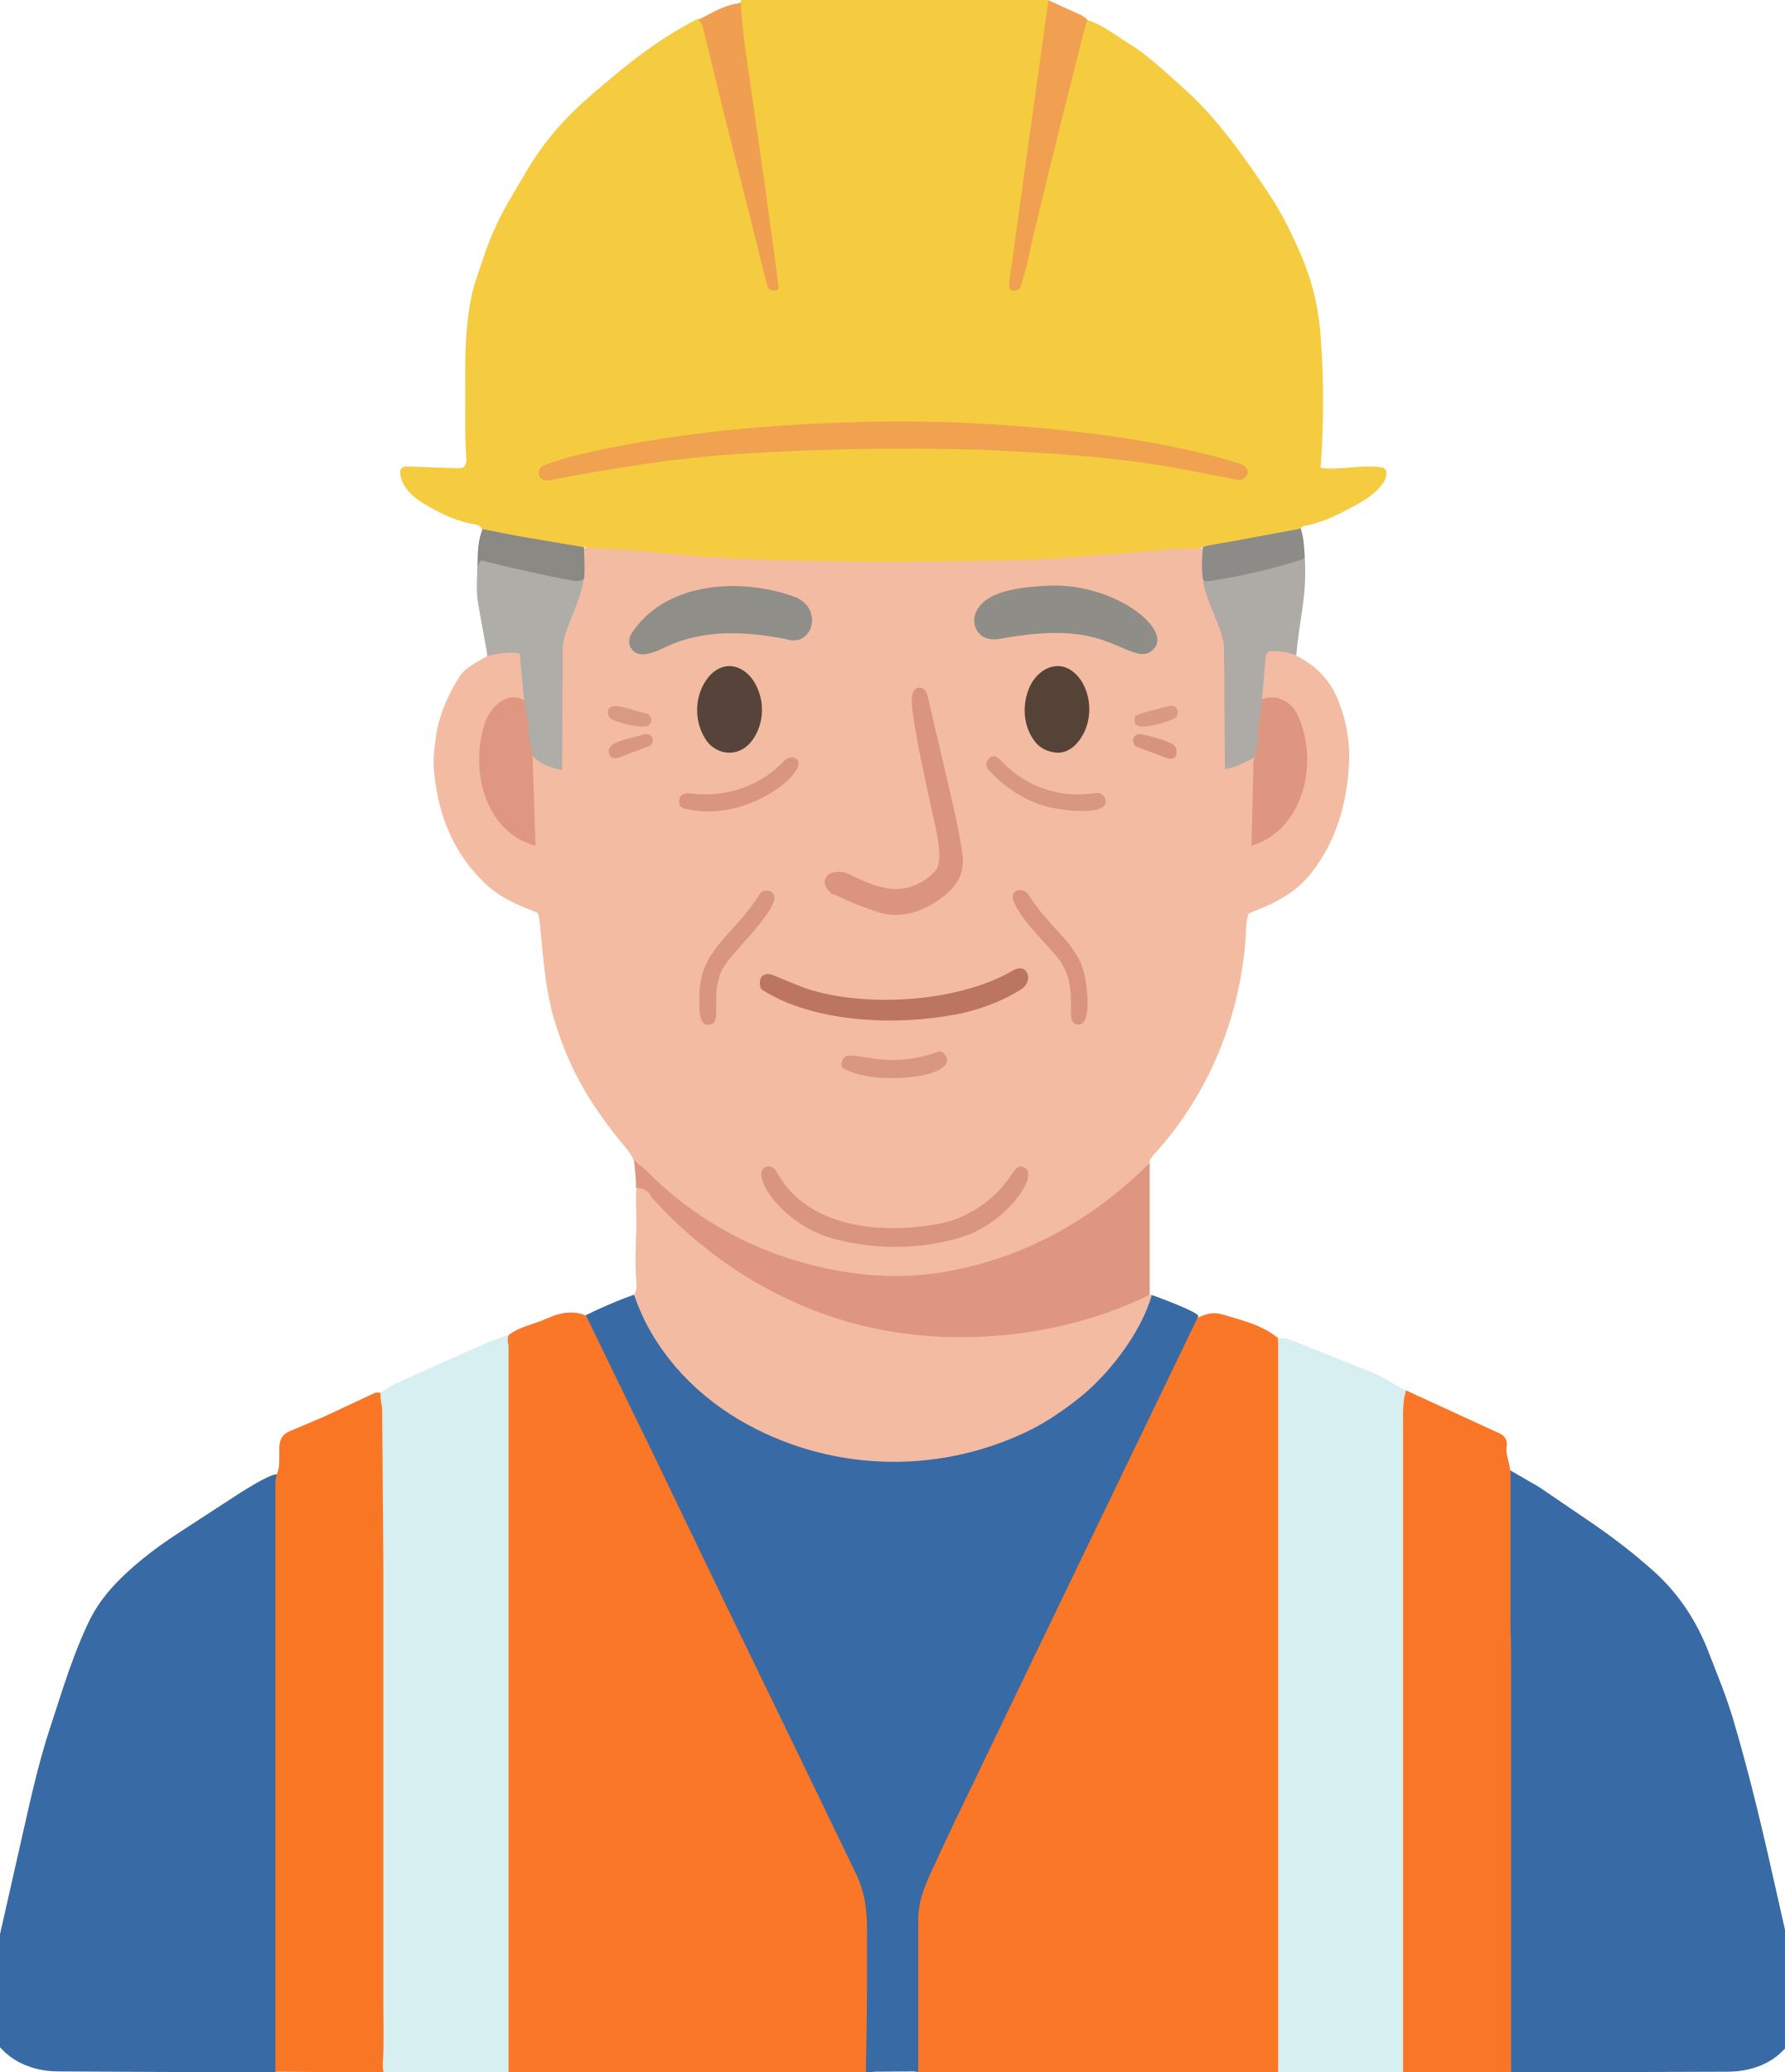
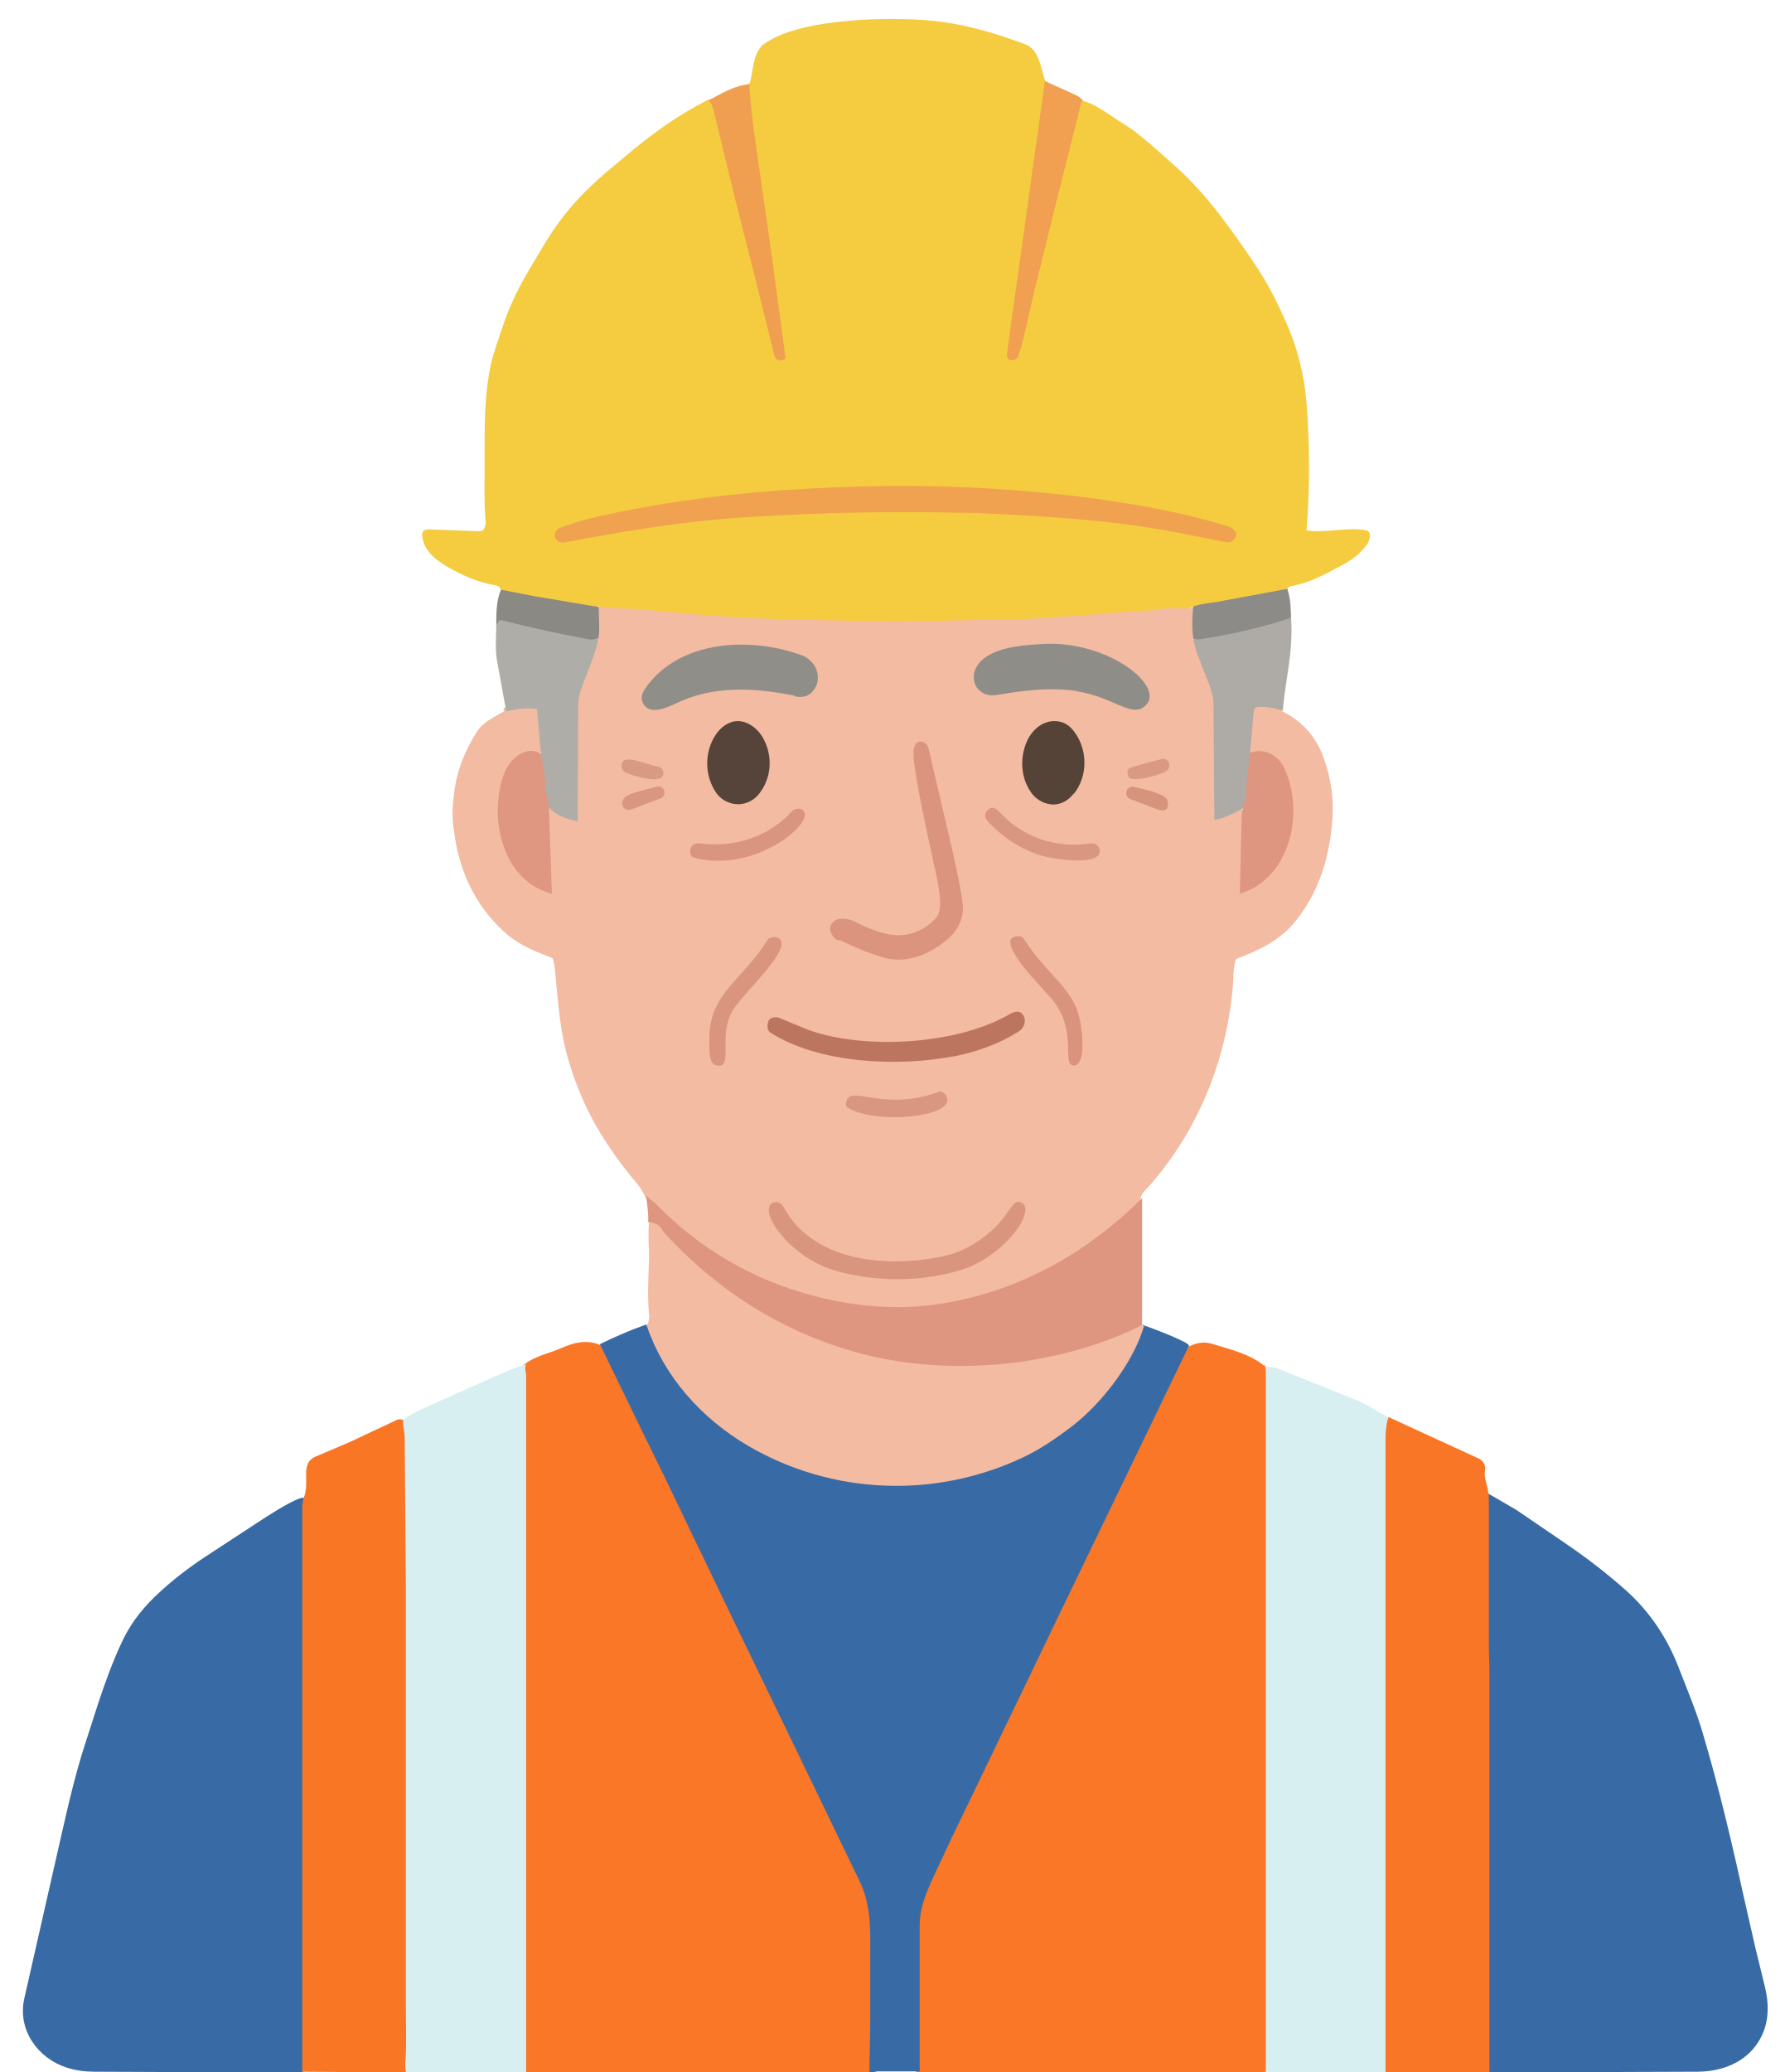
- <svg xmlns="http://www.w3.org/2000/svg" id="Layer_1" version="1.1" viewBox="120 141 610 708">
+ <svg xmlns="http://www.w3.org/2000/svg" id="Layer_1" version="1.1" viewBox="0 0 610 708">
  <defs>
    <style>
      .st0 {
        fill: #fa7728;
      }

      .st1 {
        fill: #fa7727;
      }

      .st2 {
        fill: #554338;
      }

      .st3 {
        fill: #564339;
      }

      .st4 {
        fill: #f97626;
      }

      .st5 {
        fill: #908e89;
      }

      .st6 {
        fill: #db947e;
      }

      .st7 {
        fill: #f97625;
      }

      .st8 {
        fill: #f5cc40;
      }

      .st9 {
        fill: #d99983;
      }

      .st10 {
        fill: #386ba5;
      }

      .st11 {
        fill: #d99a84;
      }

      .st12 {
        fill: #d99782;
      }

      .st13 {
        fill: #aeaba7;
      }

      .st14 {
        fill: #da957f;
      }

      .st15 {
        fill: #386aa5;
      }

      .st16 {
        fill: #f3bba2;
      }

      .st17 {
        fill: #df9781;
      }

      .st18 {
        fill: #bc7660;
      }

      .st19 {
        fill: #f19f51;
      }

      .st20 {
        fill: #d9957d;
      }

      .st21 {
        fill: #8d8b87;
      }

      .st22 {
        fill: #da947e;
      }

      .st23 {
        fill: #f0a250;
      }

      .st24 {
        fill: #afada8;
      }

      .st25 {
        fill: #d99781;
      }

      .st26 {
        fill: #de9680;
      }

      .st27 {
        fill: #8b8984;
      }

      .st28 {
        fill: #8e8d88;
      }

      .st29 {
        fill: #d99680;
      }

      .st30 {
        fill: #f09f50;
      }

      .st31 {
        fill: #d7947c;
      }

      .st32 {
        fill: #da9580;
      }

      .st33 {
        fill: #d7eff1;
      }

      .st34 {
        fill: #f3bba1;
      }
    </style>
  </defs>
-   <path class="st34" d="M531,328.1c1.5,3.1,1.4,8.2,0,11.3l1.3.7c2.4,7,4.8,14,7,21l.4,41.3c2.7-.6,5.2-1.6,7.6-3.1l1.4.6.8,1.3-.7,27c15.2-5.4,19.3-23.9,15.1-38.3-1.7-5.7-5.1-10.5-11.5-9l-1.1-.8c-.4-.2-1.1-.4-1.1-.7,0-2.4.9-14.9,2-16,1.4-1.4,5-.9,6.9-.5,2.3,0,3.5.8,3.9,2.2,6.7,3.2,11.9,8.6,14.6,15.9,2.6,6.9,3.9,14.1,3.4,21.5-.8,13.4-4.5,26.2-12.8,36.7-5.8,7.4-13.1,10.7-21.5,13.9-1.1,3.4-.8,6.5-1.1,9.9-2.3,26.3-12.4,51.1-29.8,70.9-1.2,1.4-3,2.9-3,4.5-.2.6-.3,1.1-.6,1.7s-.5,1-.9,1.4c-22.6,22-54.3,37-86.2,36.8-33-.2-64.5-15-87.4-38.2l-1.2-2.8c-.7-1.4-1.2-2.4-2.4-3.8-11.5-13.7-19.5-26.6-24.7-44.1-2.9-9.7-3.6-19.6-4.6-29.6-.3-2.4-.2-4.8-1.1-6.9-5.7-2.3-11.3-4.4-16.1-8.4-10-8.6-16-20.1-18.3-33-1.4-8.4-1.5-10.3-.3-18.9,1-7.2,4-13.8,7.7-19.9,2.3-3.8,6.3-5.4,9.8-7.5-.1-.4-.2-1.1.1-1.2,2.6-.7,9.5-1.9,11.5-.4.7.5,1.9,14,1.9,16l-1.1.9-1.2.7c-6.1-2.4-10.6,4.2-11.8,9.6-3.4,14.5.1,32.3,15.6,37.8l-.9-28.3,1.1-.7,1.2-.5c2.1,1.9,5.4,3.8,7.9,3.5l.3-41.2c2.2-7,4.5-13.9,6.9-20.9l1.4-1.3-1-1.4v-7.9c0,0,1.1-1.4,1.1-1.4l1.6-.9c66,6,134.2,7.2,200.4.3,2.8.1,5.5,0,8.3-.2l1.1.9h0Z" />
-   <path class="st8" d="M478.3,141.1l1,.8c-4.7,32.5-9.1,64.9-13.2,97.2,1.7,0,2.6-1.7,2.9-4.9,6.7-29,13.8-57.6,21.3-86.1l1.4-.2c4.4,1.3,8.1,4.1,12.1,6.7,2.5,1.7,5.1,3.1,7.5,5.1,4.9,3.9,9.4,8,14,12.2,10.8,9.7,20.1,23,28.2,35.1,4.1,6.1,7.2,12.3,10.2,19,4.3,9.5,6.8,19,7.6,29.5,1.1,15.1,1.2,29.9,0,45.3,5.7,1.1,14.9-1.3,21.2,0,2.3.5,1.1,4.1.1,5.4-2.4,3.2-5.4,5.3-8.9,7.2-5.4,2.9-10.7,5.8-16.8,7.1-1.1.2-2.1.3-2.4,1.2,0,.4,0,1.1-.2,1.2-10.2,2.2-21.6,4.3-32,5.9l-1.4-.8c-3.3,1-7.2.1-10.8.6-5,.7-9.7.9-14.7,1.3l-17.8,1.4-7.9.5-8,.5-20.3.4c-17.5.4-34.9.4-52.4,0l-16.9-.4-12.5-.6-9.7-.5-26.2-2.3c-4.9-.4-9.9-.3-14.3-1l-.2.7c-11.3-1.4-22.6-3.3-34-5.7l-.6-1.3c-.3-.7-1.1-1.2-2.2-1.4-6.1-1-11.2-3.4-16.4-6.4-4.1-2.4-8-5.3-9.1-10.1-.2-.9-.3-1.9.2-2.6.4-.5,1.4-.8,2.4-.7l17.1.6c.9,0,1.9-.1,2.2-.8.2-.4.6-1.2.6-1.9-.7-8.6-.3-16.8-.4-25.3-.1-10.6,0-21.1,2.3-31.5,1-4.5,2.7-8.7,4.1-13,2.6-7.9,6.1-14.9,10.4-22l3.8-6.5c6.7-11.3,13.7-19.1,23.8-27.7l5.6-4.7c9.2-7.8,18.7-14.7,29.2-20,1.4-.6,2.3.2,2.8,2.5,7.2,29.7,14.6,59.3,22.5,88.7h1.2c0,.1-11.6-83.1-11.6-83.1-.5-4.4-1-8.7-1.2-13.1,0-.4.7-.6,1.2-.8,1.3-4.2,1-10.3,4.6-13.6,12-9.3,41.6-9.9,56.5-9,12.8.7,24.9,4.2,36.8,8.6,5,1.8,5.6,8.5,7.2,13.1h0Z" />
-   <path class="st1" d="M556.3,597.7l1.4,1c0,83.1.1,166.4,0,249.7l-1.1.7h-13.7s-109.2,0-109.2,0c-.5,0-1.1-.1-1.1-.4-.4-18.8-.1-38.2.7-57,2.9-8.8,6.4-17.3,10.5-25.4l84.3-175.1h1.3c2.7-1.2,5.2-2,8.2-1.1,6.6,2,13.6,3.6,18.7,7.8h0Z" />
-   <path class="st0" d="M320.3,590.4h1.3s93.4,193.5,93.4,193.5c2,5,2.5,10.3,2.6,15.6.3,15.6.6,33.3-.4,48.7l-1.2.8c-3.5.4-7,0-10.8,0h-43.9c0,0-58.7.3-58.7.3-3.1,0-5.8,0-8.6,0l-1.1-.5c.2-83.6,0-167-.5-250.4.4-.5.8-.9,1.4-1.2,3.7-2.9,8.5-3.6,12.9-5.6s9-3,13.5-1.1h0Z" />
-   <path class="st10" d="M513.6,583.5c.7.2,16.6,6,15.9,7.3l-46.7,96.8-9.4,19.5-28.6,59.4-5.8,12.5c-2.8,6-5.2,11.4-5.2,18.1v51.7c-.1,0-15,.1-15,.1-1.1,0-2.2,1-2.9,0l.3-17.9c.1-7.9.1-15.5.1-23.4,0-9.5.5-17.4-3.7-26.2l-15.4-31.9-30.1-62.1-24.8-51.5-6-12.3-16.1-33.2c5.3-2.6,10.8-5,16.4-7l1.8,1.8c29.6,72.3,145.1,72,173.5-.5l1.6-1.2h0Z" />
-   <path class="st15" d="M214.6,644.9l.9,1c-.3,67.4-.4,134.9-.3,202.4l-1.1.7h-24.5c0,.1-49.2-.2-49.2-.2-3.5,0-6.7-.4-10-1.5-10.3-3.3-17.6-13.4-15.1-24.6l11-48.6c3.4-14.8,6.3-29.2,11.1-43.6l4.3-13.2c2.4-7.2,4.9-14.1,8.1-21,2.9-6.4,6.8-11.4,11.8-16.3,6.2-6,12.9-11,20.2-15.7l16.9-11c2.7-1.8,13.6-8.9,16-8.5h0Z" />
-   <path class="st10" d="M636.5,849l-1.1-.4s-.1-68.1-.4-204.4l1.1-.8,10,5.8,16.6,11.3c7.8,5.3,14.8,10.6,21.9,16.9,9,7.9,15.4,17.7,19.6,28.9,2.9,7.5,5.8,14.4,8.1,22.2,5.9,19.9,10.5,39.7,15,59.9l3.7,16.4,3.4,14.1c1.3,5.2,1.5,10.8-.6,15.9-3.9,9.6-13.2,14.1-23.5,14.1l-58.6.2h-15.5c0,0,0,0,0,0Z" />
-   <path class="st33" d="M293.8,597.2c-.4,1.1-.4,2,0,3.6v248.6c.1,0-42.8-.3-42.8-.3-1.2,0-1.6-.6-1.5-1.8.4-74.9.3-149.1-.2-223.9l-.6-5.6,1.2-.7c3.1-2.6,7.2-4.2,11.2-6l20.4-9.1c4.2-1.9,8.1-3.6,12.2-4.8h0Z" />
-   <path class="st33" d="M600.6,616.1c.8,1.2.8,2.8.2,4.7-.2,75.7-.2,151.6-.1,227.5l-1.1.7h-42.8c0,0,0-248.3,0-248.3,0-1.4,0-2.1-.4-2.9,1,.9,2.7.3,4.1.8l28.5,11.4c4.3,1.7,7.8,4.4,11.7,6.2h0Z" />
-   <path class="st4" d="M636.2,643.3v24.9c0,2,0,3.7,0,5.8v22.8c.1,3.5.2,6.3.2,9.9v142.3c.1,0-33.4.1-33.4.1-1.3,0-2.6.9-3.5-.1v-220.4c0-4.7-.2-8.6,1-12.5l32.2,14.8c1.7.8,2.5,2.5,2.2,4.3-.5,2.9,1.1,5.5,1.1,8.1h0Z" />
-   <path class="st7" d="M250.1,617c-.3,2,.5,4,.5,6.3l.4,52.2v55.7s0,25.4,0,25.4v38.3s0,30.4,0,30.4c0,7,.3,13.7-.2,20.8,0,1.1,0,2.1.3,2.9-2.9,1.4-6.3.2-9.6.1l-27.4-.2v-201c0-1.2.3-2.4.5-3.1,2.4-5.7-1.6-12.2,4.3-14.7l12-5.1,17.1-8c.7-.3,1.5-.1,2-.1h0Z" />
-   <path class="st16" d="M512.9,583.4l.7.2c-3.7,12.9-14.9,27.5-25.7,35.8-5.6,4.3-11,8-17.4,11-31.3,14.8-68,13.3-97.8-4.2-16.6-9.8-30-24.8-36-42.8.7-1,1-2.5.8-4-.6-6.7-.2-13.2,0-19.9,0-4.4-.4-8.5,0-12.6.6-1.4,2-1.4,4.1,0,40.6,49,110.6,63.3,168.2,36.8l3.3-.3h0Z" />
-   <path class="st26" d="M512.9,538.4v45c-30.4,15.1-70,18.8-103,9.3-26.1-7.5-49-22.4-67.2-42.5-1.1-2.5-3.1-3.3-5.4-3.4.2-3.2-.5-6.5-.6-9.6.8,1.4,2.7,2.3,4,3.6,18.5,18.9,42.5,30.9,68.7,34.9,12.3,1.9,23.9,1.8,36.1-.6,26.1-5,49-18.3,67.5-36.8h0Z" />
-   <path class="st24" d="M319.5,338.8c-1,7.8-7.2,18.1-7.2,23.5l-.2,41.8c-3.2-.6-6.4-1.6-8.7-3.5l-1.5-1.3-1.2-.6c-.9-5.7-1.8-11.4-2.6-17.2l1-1.1-1.5-16.1c-2.2-.4-4.6-.3-6.9,0l-4.1.8-3.2-17.8c-.8-4.3-.3-8.7-.3-12.8.2-1.1.5-2,1.1-2.8l24.4,5.4c3.9.7,7.5,1.4,11,1.9h0Z" />
-   <path class="st13" d="M563,364.9c-2.4-1.1-8.6-1.8-9.6-1.2-.5.3-.8,1.2-.9,2.1l-1.2,14.1c.3,0,.5,0,.7.2.9.5-1.7,17.2-2.1,19.3l-1.2.4c-3.2,1.6-6.4,3.5-10.1,4l-.3-41.5c0-5.5-6.4-16.3-7.2-22.9.2-.5.5-.8,1-.9,10.8-1.4,22.1-3.8,32.5-7.4l1.3.3c.8,13.7-1.8,20.5-2.9,33.5h0Z" />
-   <path class="st19" d="M491.7,147.9c-.7,1.2-1,2.7-1.4,4.3l-7.8,30.9-8.5,34.8c-1.8,7.2-2.9,14.2-5.2,21-.4,1.3-2.1,1.6-2.9,1.4-1.1-.2-1.1-1.7-1-2.9l5.7-41.1,7.7-55.2,10.8,4.9c1.1.5,2,1.2,2.6,1.9h0Z" />
-   <path class="st30" d="M373.2,142.1c-.2.6,1,12.4,1.4,14.8l7.2,50.3,4.3,31.9c.2,1.3-1.9,1.3-2.6,1-.5-.2-1.2-.8-1.4-1.8l-6.5-26-7.5-29.6-7.7-31.6c-.3-1.4-.9-2.7-1.8-3.3,4.6-2.3,9.2-5.4,14.7-5.7Z" />
-   <path class="st27" d="M319.6,328c0,3.6.4,7.2,0,10.8-1,.7-2.4.9-3.9.6-10.6-2-20.8-4.3-31.3-6.9l-1.2,1.8c0-4.2.1-8.6,1.7-12.5l11.8,2.3,22.9,3.9h0Z" />
-   <path class="st21" d="M564.6,321.8c1,3.2,1.1,6.4,1.3,9.6-.5.7-1.2.9-2.2,1.2-9.3,2.9-18.5,5-28.1,6.6-1.7.3-3.2.7-4.5,0-.5-3.8-.4-7.5,0-11.3,2.6-.8,5.2-1.1,8.2-1.6l25.3-4.7h0Z" />
-   <path class="st5" d="M389.2,359.5c-14.3-2.8-28.8-3.7-42.2,2.8-3.5,1.7-9.3,4.2-11.5-.1-1-1.9-.4-3.7.8-5.5,11.9-17,36.8-18.3,54.9-11.9,3.8,1.3,6.4,4.5,6.3,8.2,0,2.3-.9,4-2.3,5.3-1.6,1.5-3.6,1.8-6,1.3h0Z" />
-   <path class="st28" d="M489.5,357.9c-9.6-1.4-18.7-.2-27.9,1.4-2.7.5-5.3,0-7-1.9-1.6-1.6-2.2-4.4-1.2-6.9,3.1-7.8,15.6-8.8,23.5-9.3,23-1.7,43.5,14.4,37.6,21.3-4.9,5.7-11.2-2.5-25-4.6Z" />
-   <path class="st6" d="M404.9,446.7c-2.2-1-4.1-4.1-2.4-6.2s5.2-1.9,7.4-.9c4.7,2.3,9.3,4.5,14.6,5.1,5.7.6,11.5-2,15.2-6.2,3.3-3.7-.5-16.6-1.6-22.2-2.3-10.7-4.7-21.1-6.2-31.9-.3-2.4-1.2-8.8,2.6-8.4.8,0,2.1,1.1,2.4,2.4l8.2,35.1c1.5,6.6,2.9,12.9,3.8,19.5.7,4.8-.8,9.1-4.4,12.5-6,5.7-15.1,9.9-23.6,7.4-5.6-1.7-10.7-3.8-15.9-6.3h0Z" />
-   <path class="st17" d="M299.1,380.3c.3,3.3,1.7,6.8,1.5,10.4-.2,3.2,1.3,5.8,1.4,8.6l1,30.7c-17.9-4.8-22.5-27-17.2-42.2,2.1-5.8,8-10.8,13.3-7.5h0Z" />
-   <path class="st26" d="M548.7,399.8c.3-1.9,1.4-4,1.2-6.2-.2-2.4,1.3-12.4,1.4-13.7,4.9-1.8,10,.6,12.3,5.7,7.1,15.6,2.2,38.8-15.9,44.4l.6-26.2c0-1.5-.1-2.9.5-4h0Z" />
-   <path class="st14" d="M452.7,554.7c13.6-8.2,13-16.5,17.1-14.9,6,2.3-5.8,19.2-21.1,23.9-14,4.3-29.2,4.4-43.4.7-17.9-4.6-29.3-22.2-23.7-24.6,1.5-.6,3,0,3.8,1.6,10.4,19.3,36,21.4,55.2,17.8,4.4-.8,8.2-2.2,12-4.5h0Z" />
-   <path class="st18" d="M446.1,487.7c-19.9,3.9-48.1,2.7-65.5-8.4-1.3-.8-1-3.1-.6-4.1.5-1.3,2.5-1.7,3.9-1.1l9.3,3.8c18.2,7.3,52.7,6.6,73-5.3,1.2-.7,3.1-1.2,4.2,0,1.9,2.1.8,5.1-1.5,6.5-7,4.4-14.5,7-22.8,8.7h0Z" />
-   <path class="st3" d="M377.2,393.8c-2,2.9-4.9,4.3-7.7,4.4s-6-1.3-7.9-3.9c-4.4-6.1-4.5-14.8-.2-21,1.8-2.6,4.6-4.7,7.8-4.7,3.5,0,6.6,2.3,8.4,5.2,3.8,6,3.8,14.1-.4,20h0Z" />
-   <path class="st2" d="M488.5,394.4c-2,2.6-4.7,3.9-7.2,3.8s-5.4-1.2-7.3-3.4c-4.3-5.2-4.9-12.7-2.2-18.9,1.7-3.9,5.3-7.3,9.8-7.3,3.6,0,6.7,2.8,8.4,5.8,3.4,6.2,3,14.3-1.4,19.9h0Z" />
-   <path class="st20" d="M367.1,471.7c-4.8,8.8,0,18.8-4.4,19.4s-3.6-5.9-3.7-9.1c-.2-16.7,11.7-21,20.7-35.6.8-1.3,2.7-1.3,3.8-.7,5.9,3.4-13,19.9-16.4,26.1h0Z" />
-   <path class="st22" d="M489.6,470.9c2.2,5.1,3.7,20.2-.9,20.2-6.3,0,1.8-12.9-8.2-24l-5.5-6.1c-1.9-2.1-12.2-13.3-7.8-15.5,1.1-.5,3.1-.5,3.9.7,6.9,11,14.7,15.5,18.6,24.6h0Z" />
-   <path class="st32" d="M392.3,400.4c4.6,3.8-17,22.5-38.7,16.8-1.6-.4-1.7-2.1-1.4-3.3.3-1.3,1.8-2,3.3-1.8,12.4,1.6,24.3-2.3,32.8-11.4,1.1-1.1,2.9-1.2,4-.3Z" />
-   <path class="st12" d="M497.8,414.4c1,6.1-17,3.2-20.9,2-7.5-2.3-14.1-6.8-19.2-12.5-1.2-1.4-.5-3.2.7-4.1s2.4-.3,3.7,1.1c8.2,8.9,20.1,13,32.2,11.1,1.9-.3,3.2.8,3.5,2.4h0Z" />
-   <path class="st29" d="M443.7,502.8c1,6.7-25.1,9.2-35.4,3.3-1.3-.7-.6-2.5-.2-3.2,2.3-4.2,13.5,4.4,32.5-2.5,1.6-.6,2.9,1.5,3,2.5h0Z" />
-   <path class="st31" d="M520.8,395.4c1.4.7,1.4,2.5,1.2,3.5-.2,1.2-1.8,1.7-3.3,1.1l-9.9-3.7c-1.2-.4-1.7-1.6-1.6-2.5,0-.7,1-2.2,2.3-2,3.8.8,7.8,1.7,11.3,3.5h0Z" />
-   <path class="st25" d="M331.9,399.8c-1.9.7-3.2.2-3.7-1.1-1.5-4.4,6.5-5,11.6-6.7,1.2-.4,2.5,0,3,.8.6,1.1.3,2.7-1.1,3.2l-9.8,3.7h0Z" />
-   <path class="st11" d="M340.3,384.6c1.7.4,2.3,1.4,2.3,2.5,0,4.5-11.1.7-13.4-.2-1.4-.6-1.6-2.2-1.4-3.1.7-3.5,8.1-.1,12.4.9h0Z" />
-   <path class="st9" d="M521.2,386.6c-2.2,1-12.4,4.4-13.3,1.5-.2-.7-.5-2.3.7-2.8,3.7-1.3,7.4-2.2,11.2-3.1,1.3-.3,2.4.5,2.6,1.5.2.9,0,2.4-1.2,2.9h0Z" />
-   <path class="st23" d="M451.9,294.6c-26.9-.7-52.7-.2-79.3,1.5-22.1,1.4-43.3,4.9-64.9,9-1.7.3-3-.3-3.4-1.5-.5-1.5,0-3,1.6-3.6,5.9-2.3,11.6-3.6,17.8-5,23.3-4.9,46.4-7.7,70.2-9,18.9-1,37.1-1.4,56-.5,29,1.3,66.6,5.3,94.1,14,1.4.5,2.6,1.8,2.5,3-.2,1.3-1.8,2.8-3.4,2.5l-17.5-3.4c-24.3-4.7-48.5-5.9-73.7-7.1h0Z" />
+   <path class="st34" d="M407.7,207.5c1.4,3,1.3,7.9,0,10.9l1.2.7c2.3,6.7,4.6,13.5,6.7,20.2l.4,39.7c2.6-.6,5-1.5,7.3-3l1.3.6.8,1.2-.7,25.9c14.6-5.2,18.5-23,14.5-36.8-1.6-5.5-4.9-10.1-11.1-8.6l-1.1-.8c-.4-.2-1.1-.4-1.1-.7,0-2.3.9-14.3,1.9-15.4,1.3-1.3,4.8-.9,6.6-.5,2.2,0,3.4.8,3.7,2.1,6.4,3.1,11.4,8.3,14,15.3,2.5,6.6,3.7,13.5,3.3,20.7-.8,12.9-4.3,25.2-12.3,35.3-5.6,7.1-12.6,10.3-20.7,13.4-1.1,3.3-.8,6.2-1.1,9.5-2.2,25.3-11.9,49.1-28.6,68.1-1.2,1.3-2.9,2.8-2.9,4.3-.2.6-.3,1.1-.6,1.6s-.5,1-.9,1.3c-21.7,21.1-52.2,35.6-82.8,35.4-31.7-.2-62-14.4-84-36.7l-1.2-2.7c-.7-1.3-1.2-2.3-2.3-3.7-11.1-13.2-18.7-25.6-23.7-42.4-2.8-9.3-3.5-18.8-4.4-28.4-.3-2.3-.2-4.6-1.1-6.6-5.5-2.2-10.9-4.2-15.5-8.1-9.6-8.3-15.4-19.3-17.6-31.7-1.3-8.1-1.4-9.9-.3-18.2,1-6.9,3.8-13.3,7.4-19.1,2.2-3.7,6.1-5.2,9.4-7.2,0-.4-.2-1.1,0-1.2,2.5-.7,9.1-1.8,11.1-.4.7.5,1.8,13.5,1.8,15.4l-1.1.9-1.2.7c-5.9-2.3-10.2,4-11.3,9.2-3.3,13.9,0,31,15,36.3l-.9-27.2,1.1-.7,1.2-.5c2,1.8,5.2,3.7,7.6,3.4l.3-39.6c2.1-6.7,4.3-13.4,6.6-20.1l1.3-1.2-1-1.3v-7.6l1.1-1.3,1.5-.9c63.4,5.8,129,6.9,192.6.3,2.7,0,5.3,0,8-.2l1.1.9h0v-.5Z" />
+   <path class="st8" d="M357.1,27.8l1,.8c-4.5,31.2-8.7,62.4-12.7,93.4,1.6,0,2.5-1.6,2.8-4.7,6.4-27.9,13.3-55.3,20.5-82.7l1.3-.2c4.2,1.2,7.8,3.9,11.6,6.4,2.4,1.6,4.9,3,7.2,4.9,4.7,3.7,9,7.7,13.5,11.7,10.4,9.3,19.3,22.1,27.1,33.7,3.9,5.9,6.9,11.8,9.8,18.3,4.1,9.1,6.5,18.3,7.3,28.3,1.1,14.5,1.2,28.7,0,43.5,5.5,1.1,14.3-1.2,20.4,0,2.2.5,1.1,3.9,0,5.2-2.3,3.1-5.2,5.1-8.6,6.9-5.2,2.8-10.3,5.6-16.1,6.8-1.1.2-2,.3-2.3,1.2,0,.4,0,1.1-.2,1.2-9.8,2.1-20.8,4.1-30.7,5.7l-1.3-.8c-3.2,1-6.9,0-10.4.6-4.8.7-9.3.9-14.1,1.2l-17.1,1.3-7.6.5-7.7.5-19.5.4c-16.8.4-33.5.4-50.4,0l-16.2-.4-12-.6-9.3-.5-25.2-2.2c-4.7-.4-9.5-.3-13.7-1l-.2.7c-10.9-1.3-21.7-3.2-32.7-5.5l-.6-1.2c-.3-.7-1.1-1.2-2.1-1.3-5.9-1-10.8-3.3-15.8-6.1-3.9-2.3-7.7-5.1-8.7-9.7-.2-.9-.3-1.8.2-2.5.4-.5,1.3-.8,2.3-.7l16.4.6c.9,0,1.8,0,2.1-.8.2-.4.6-1.2.6-1.8-.7-8.3-.3-16.1-.4-24.3,0-10.2,0-20.3,2.2-30.3,1-4.3,2.6-8.4,3.9-12.5,2.5-7.6,5.9-14.3,10-21.1l3.7-6.2c6.4-10.9,13.2-18.4,22.9-26.6l5.4-4.5c8.8-7.5,18-14.1,28.1-19.2,1.3-.6,2.2.2,2.7,2.4,6.9,28.5,14,57,21.6,85.2h1.2c0,0-11.1-79.9-11.1-79.9-.5-4.2-1-8.4-1.2-12.6,0-.4.7-.6,1.2-.8,1.2-4,1-9.9,4.4-13.1,11.5-8.9,40-9.5,54.3-8.6,12.3.7,23.9,4,35.4,8.3,4.8,1.7,5.4,8.2,6.9,12.6h0v.2Z" />
+   <path class="st1" d="M432,466.5l1.3,1c0,79.9,0,159.9,0,239.9l-1.1.7h-118.1c-.5,0-1.1,0-1.1-.4-.4-18.1,0-36.7.7-54.8,2.8-8.5,6.1-16.6,10.1-24.4l81-168.3h1.2c2.6-1.2,5-1.9,7.9-1.1,6.3,1.9,13.1,3.5,18,7.5h0v-.2Z" />
+   <path class="st0" d="M205.3,459.5h1.2l89.7,185.9c1.9,4.8,2.4,9.9,2.5,15,.3,15,.6,32-.4,46.8l-1.2.8c-3.4.4-6.7,0-10.4,0h-42.2l-56.4.3h-8.3l-1.1-.5c.2-80.3,0-160.5-.5-240.6.4-.5.8-.9,1.3-1.2,3.6-2.8,8.2-3.5,12.4-5.4s8.6-2.9,13-1.1h0Z" />
+   <path class="st10" d="M391,452.9c.7.2,16,5.8,15.3,7l-44.9,93-9,18.7-27.5,57.1-5.6,12c-2.7,5.8-5,11-5,17.4v49.7c0,0-14.4,0-14.4,0-1.1,0-2.1,1-2.8,0l.3-17.2c0-7.6,0-14.9,0-22.5s.5-16.7-3.6-25.2l-14.8-30.7-28.9-59.7-23.8-49.5-5.8-11.8-15.5-31.9c5.1-2.5,10.4-4.8,15.8-6.7l1.7,1.7c28.4,69.5,139.4,69.2,166.7-.5l1.5-1.2h0Z" />
+   <path class="st15" d="M103.7,511.9l.9,1c-.3,64.8-.4,129.6-.3,194.5l-1.1.7h-23.5c0,0-47.3-.2-47.3-.2-3.4,0-6.4-.4-9.6-1.4-9.9-3.2-16.9-12.9-14.5-23.6l10.6-46.7c3.3-14.2,6.1-28.1,10.7-41.9l4.1-12.7c2.3-6.9,4.7-13.5,7.8-20.2,2.8-6.1,6.5-11,11.3-15.7,6-5.8,12.4-10.6,19.4-15.1l16.2-10.6c2.6-1.7,13.1-8.6,15.4-8.2h0Z" />
+   <path class="st10" d="M509.1,708l-1.1-.4s0-65.4-.4-196.4l1.1-.8,9.6,5.6,16,10.9c7.5,5.1,14.2,10.2,21,16.2,8.6,7.6,14.8,17,18.8,27.8,2.8,7.2,5.6,13.8,7.8,21.3,5.7,19.1,10.1,38.1,14.4,57.6l3.6,15.8,3.3,13.5c1.2,5,1.4,10.4-.6,15.3-3.7,9.2-12.7,13.5-22.6,13.5l-56.3.2h-14.9.3Z" />
+   <path class="st33" d="M179.8,466.1c-.4,1.1-.4,1.9,0,3.5v238.9c0,0-41.1-.3-41.1-.3-1.2,0-1.5-.6-1.4-1.7.4-72,.3-143.3-.2-215.1l-.6-5.4,1.2-.7c3-2.5,6.9-4,10.8-5.8l19.6-8.7c4-1.8,7.8-3.5,11.7-4.6h0Z" />
+   <path class="st33" d="M474.6,484.2c.8,1.2.8,2.7.2,4.5-.2,72.7-.2,145.7,0,218.6l-1.1.7h-41.1v-238.6c0-1.3,0-2-.4-2.8,1,.9,2.6.3,3.9.8l27.4,11c4.1,1.6,7.5,4.2,11.2,6h0Z" />
+   <path class="st4" d="M508.8,510.4v51.4c0,3.4.2,6.1.2,9.5v136.7c0,0-32.1,0-32.1,0-1.2,0-2.5.9-3.4,0v-211.8c0-4.5-.2-8.3,1-12l30.9,14.2c1.6.8,2.4,2.4,2.1,4.1-.5,2.8,1.1,5.3,1.1,7.8h.2Z" />
+   <path class="st7" d="M137.8,485.1c-.3,1.9.5,3.8.5,6.1l.4,50.2v143.9c0,6.7.3,13.2-.2,20,0,1.1,0,2,.3,2.8-2.8,1.3-6.1.2-9.2,0l-26.3-.2v-193.1c0-1.2.3-2.3.5-3,2.3-5.5-1.5-11.7,4.1-14.1l11.5-4.9,16.4-7.7c.7-.3,1.4,0,1.9,0h0Z" />
+   <path class="st16" d="M390.3,452.8l.7.2c-3.6,12.4-14.3,26.4-24.7,34.4-5.4,4.1-10.6,7.7-16.7,10.6-30.1,14.2-65.3,12.8-94-4-16-9.4-28.8-23.8-34.6-41.1.7-1,1-2.4.8-3.8-.6-6.4-.2-12.7,0-19.1,0-4.2-.4-8.2,0-12.1.6-1.3,1.9-1.3,3.9,0,39,47.1,106.3,60.8,161.6,35.4l3.2-.3h-.2Z" />
+   <path class="st26" d="M390.3,409.6v43.2c-29.2,14.5-67.3,18.1-99,8.9-25.1-7.2-47.1-21.5-64.6-40.8-1.1-2.4-3-3.2-5.2-3.3.2-3.1-.5-6.2-.6-9.2.8,1.3,2.6,2.2,3.8,3.5,17.8,18.2,40.8,29.7,66,33.5,11.8,1.8,23,1.7,34.7-.6,25.1-4.8,47.1-17.6,64.9-35.4h0Z" />
+   <path class="st24" d="M204.5,217.8c-1,7.5-6.9,17.4-6.9,22.6l-.2,40.2c-3.1-.6-6.1-1.5-8.4-3.4l-1.4-1.2-1.2-.6c-.9-5.5-1.7-11-2.5-16.5l1-1.1-1.4-15.5c-2.1-.4-4.4-.3-6.6,0l-3.9.8-3.1-17.1c-.8-4.1-.3-8.4-.3-12.3.2-1.1.5-1.9,1.1-2.7l23.4,5.2c3.7.7,7.2,1.3,10.6,1.8h0v-.2Z" />
+   <path class="st13" d="M438.5,242.9c-2.3-1.1-8.3-1.7-9.2-1.2s-.8,1.2-.9,2l-1.2,13.5c.3,0,.5,0,.7.2.9.5-1.6,16.5-2,18.5l-1.2.4c-3.1,1.5-6.1,3.4-9.7,3.8l-.3-39.9c0-5.3-6.1-15.7-6.9-22,.2-.5.5-.8,1-.9,10.4-1.3,21.2-3.7,31.2-7.1l1.2.3c.8,13.2-1.7,19.7-2.8,32.2h0Z" />
+   <path class="st19" d="M370,34.3c-.7,1.2-1,2.6-1.3,4.1l-7.5,29.7-8.2,33.4c-1.7,6.9-2.8,13.6-5,20.2-.4,1.2-2,1.5-2.8,1.3-1.1-.2-1.1-1.6-1-2.8l5.5-39.5,7.4-53,10.4,4.7c1.1.5,1.9,1.2,2.5,1.8h0Z" />
+   <path class="st30" d="M256.1,28.8c-.2.6,1,11.9,1.3,14.2l6.9,48.3,4.1,30.7c.2,1.2-1.8,1.2-2.5,1-.5-.2-1.2-.8-1.3-1.7l-6.2-25-7.2-28.4-7.4-30.4c-.3-1.3-.9-2.6-1.7-3.2,4.4-2.2,8.8-5.2,14.1-5.5h0Z" />
+   <path class="st27" d="M204.6,207.4c0,3.5.4,6.9,0,10.4-1,.7-2.3.9-3.7.6-10.2-1.9-20-4.1-30.1-6.6l-1.2,1.7c0-4,0-8.3,1.6-12l11.3,2.2,22,3.7h0Z" />
+   <path class="st21" d="M440,201.4c1,3.1,1.1,6.1,1.2,9.2-.5.7-1.2.9-2.1,1.2-8.9,2.8-17.8,4.8-27,6.3-1.6.3-3.1.7-4.3,0-.5-3.7-.4-7.2,0-10.9,2.5-.8,5-1.1,7.9-1.5l24.3-4.5h0v.2Z" />
+   <path class="st5" d="M271.5,237.7c-13.7-2.7-27.7-3.6-40.6,2.7-3.4,1.6-8.9,4-11.1,0-1-1.8-.4-3.6.8-5.3,11.4-16.3,35.4-17.6,52.8-11.4,3.7,1.2,6.1,4.3,6.1,7.9,0,2.2-.9,3.8-2.2,5.1-1.5,1.4-3.5,1.7-5.8,1.2h0Z" />
+   <path class="st28" d="M367.9,236.1c-9.2-1.3-18-.2-26.8,1.3-2.6.5-5.1,0-6.7-1.8-1.5-1.5-2.1-4.2-1.2-6.6,3-7.5,15-8.5,22.6-8.9,22.1-1.6,41.8,13.8,36.1,20.5-4.7,5.5-10.8-2.4-24-4.4Z" />
+   <path class="st6" d="M286.6,321.5c-2.1-1-3.9-3.9-2.3-6s5-1.8,7.1-.9c4.5,2.2,8.9,4.3,14,4.9,5.5.6,11.1-1.9,14.6-6,3.2-3.6-.5-16-1.5-21.3-2.2-10.3-4.5-20.3-6-30.7-.3-2.3-1.2-8.5,2.5-8.1.8,0,2,1.1,2.3,2.3l7.9,33.7c1.4,6.3,2.8,12.4,3.7,18.7.7,4.6-.8,8.7-4.2,12-5.8,5.5-14.5,9.5-22.7,7.1-5.4-1.6-10.3-3.7-15.3-6.1h0Z" />
+   <path class="st17" d="M184.9,257.6c.3,3.2,1.6,6.5,1.4,10-.2,3.1,1.2,5.6,1.3,8.3l1,29.5c-17.2-4.6-21.6-25.9-16.5-40.6,2-5.6,7.7-10.4,12.8-7.2h0Z" />
+   <path class="st26" d="M424.7,276.4c.3-1.8,1.3-3.8,1.2-6-.2-2.3,1.2-11.9,1.3-13.2,4.7-1.7,9.6.6,11.8,5.5,6.8,15,2.1,37.3-15.3,42.7l.6-25.2c0-1.4,0-2.8.5-3.8h0Z" />
+   <path class="st14" d="M332.5,425.2c13.1-7.9,12.5-15.9,16.4-14.3,5.8,2.2-5.6,18.4-20.3,23-13.5,4.1-28.1,4.2-41.7.7-17.2-4.4-28.2-21.3-22.8-23.6,1.4-.6,2.9,0,3.7,1.5,10,18.5,34.6,20.6,53,17.1,4.2-.8,7.9-2.1,11.5-4.3h0Z" />
+   <path class="st18" d="M326.1,360.9c-19.1,3.7-46.2,2.6-62.9-8.1-1.2-.8-1-3-.6-3.9.5-1.2,2.4-1.6,3.7-1.1l8.9,3.7c17.5,7,50.6,6.3,70.1-5.1,1.2-.7,3-1.2,4,0,1.8,2,.8,4.9-1.4,6.2-6.7,4.2-13.9,6.7-21.9,8.4h0Z" />
+   <path class="st3" d="M259.9,270.6c-1.9,2.8-4.7,4.1-7.4,4.2s-5.8-1.2-7.6-3.7c-4.2-5.9-4.3-14.2-.2-20.2,1.7-2.5,4.4-4.5,7.5-4.5s6.3,2.2,8.1,5c3.7,5.8,3.7,13.5-.4,19.2h0Z" />
+   <path class="st2" d="M366.9,271.2c-1.9,2.5-4.5,3.7-6.9,3.7s-5.2-1.2-7-3.3c-4.1-5-4.7-12.2-2.1-18.2,1.6-3.7,5.1-7,9.4-7s6.4,2.7,8.1,5.6c3.3,6,2.9,13.7-1.3,19.1h0Z" />
+   <path class="st20" d="M250.2,345.5c-4.6,8.5,0,18.1-4.2,18.6s-3.5-5.7-3.6-8.7c-.2-16,11.2-20.2,19.9-34.2.8-1.2,2.6-1.2,3.7-.7,5.7,3.3-12.5,19.1-15.8,25.1h0Z" />
+   <path class="st22" d="M367.9,344.7c2.1,4.9,3.6,19.4-.9,19.4s1.7-12.4-7.9-23.1l-5.3-5.9c-1.8-2-11.7-12.8-7.5-14.9,1.1-.5,3-.5,3.7.7,6.6,10.6,14.1,14.9,17.9,23.6h0Z" />
+   <path class="st32" d="M274.5,277c4.4,3.7-16.3,21.6-37.2,16.1-1.5-.4-1.6-2-1.3-3.2.3-1.2,1.7-1.9,3.2-1.7,11.9,1.5,23.4-2.2,31.5-11,1.1-1.1,2.8-1.2,3.8-.3h0Z" />
+   <path class="st12" d="M375.8,290.4c1,5.9-16.3,3.1-20.1,1.9-7.2-2.2-13.5-6.5-18.4-12-1.2-1.3-.5-3.1.7-3.9s2.3-.3,3.6,1.1c7.9,8.6,19.3,12.5,30.9,10.7,1.8-.3,3.1.8,3.4,2.3h0Z" />
+   <path class="st29" d="M323.8,375.4c1,6.4-24.1,8.8-34,3.2-1.2-.7-.6-2.4-.2-3.1,2.2-4,13,4.2,31.2-2.4,1.5-.6,2.8,1.4,2.9,2.4h0Z" />
+   <path class="st31" d="M397.9,272.2c1.3.7,1.3,2.4,1.2,3.4-.2,1.2-1.7,1.6-3.2,1.1l-9.5-3.6c-1.2-.4-1.6-1.5-1.5-2.4,0-.7,1-2.1,2.2-1.9,3.7.8,7.5,1.6,10.9,3.4h0Z" />
+   <path class="st25" d="M216.4,276.4c-1.8.7-3.1.2-3.6-1.1-1.4-4.2,6.2-4.8,11.1-6.4,1.2-.4,2.4,0,2.9.8.6,1.1.3,2.6-1.1,3.1l-9.4,3.6h0Z" />
+   <path class="st11" d="M224.5,261.8c1.6.4,2.2,1.3,2.2,2.4,0,4.3-10.7.7-12.9-.2-1.3-.6-1.5-2.1-1.3-3,.7-3.4,7.8,0,11.9.9h0Z" />
+   <path class="st9" d="M398.3,263.7c-2.1,1-11.9,4.2-12.8,1.4-.2-.7-.5-2.2.7-2.7,3.6-1.2,7.1-2.1,10.8-3,1.2-.3,2.3.5,2.5,1.4.2.9,0,2.3-1.2,2.8h0Z" />
+   <path class="st23" d="M331.7,175.3c-25.8-.7-50.6-.2-76.2,1.4-21.2,1.3-41.6,4.7-62.4,8.6-1.6.3-2.9-.3-3.3-1.4-.5-1.4,0-2.9,1.5-3.5,5.7-2.2,11.1-3.5,17.1-4.8,22.4-4.7,44.6-7.4,67.5-8.6,18.2-1,35.6-1.3,53.8-.5,27.9,1.2,64,5.1,90.4,13.5,1.3.5,2.5,1.7,2.4,2.9-.2,1.2-1.7,2.7-3.3,2.4l-16.8-3.3c-23.4-4.5-46.6-5.7-70.8-6.8h0Z" />
</svg>
